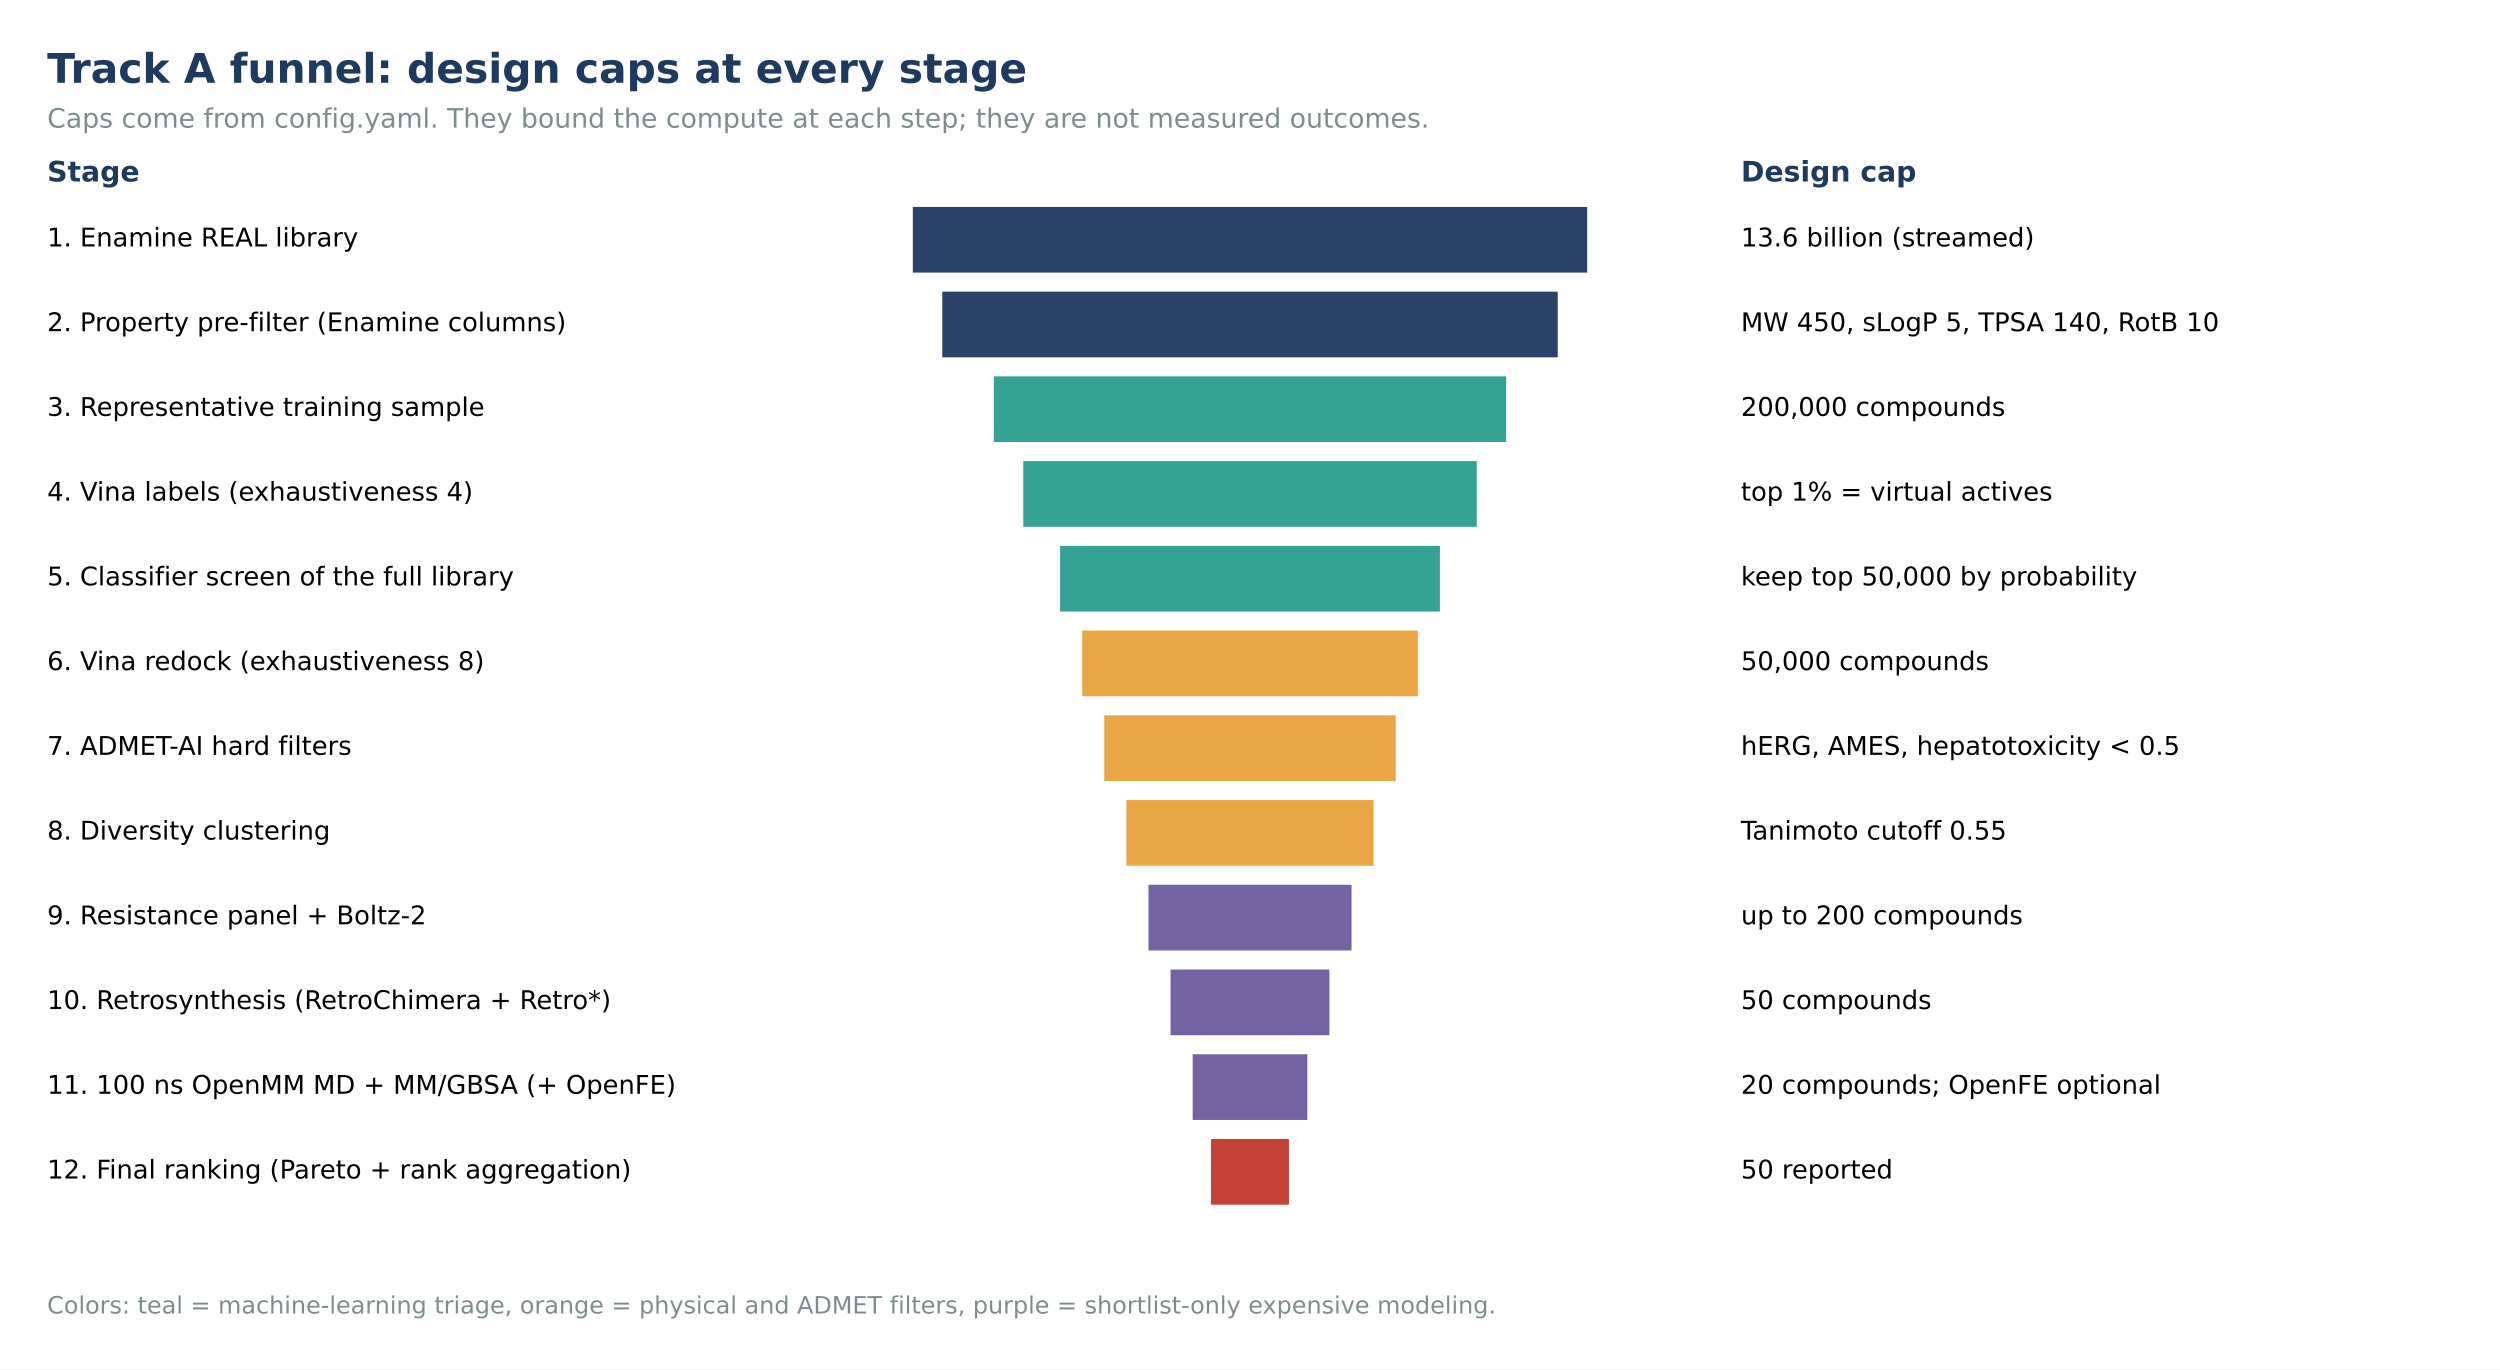
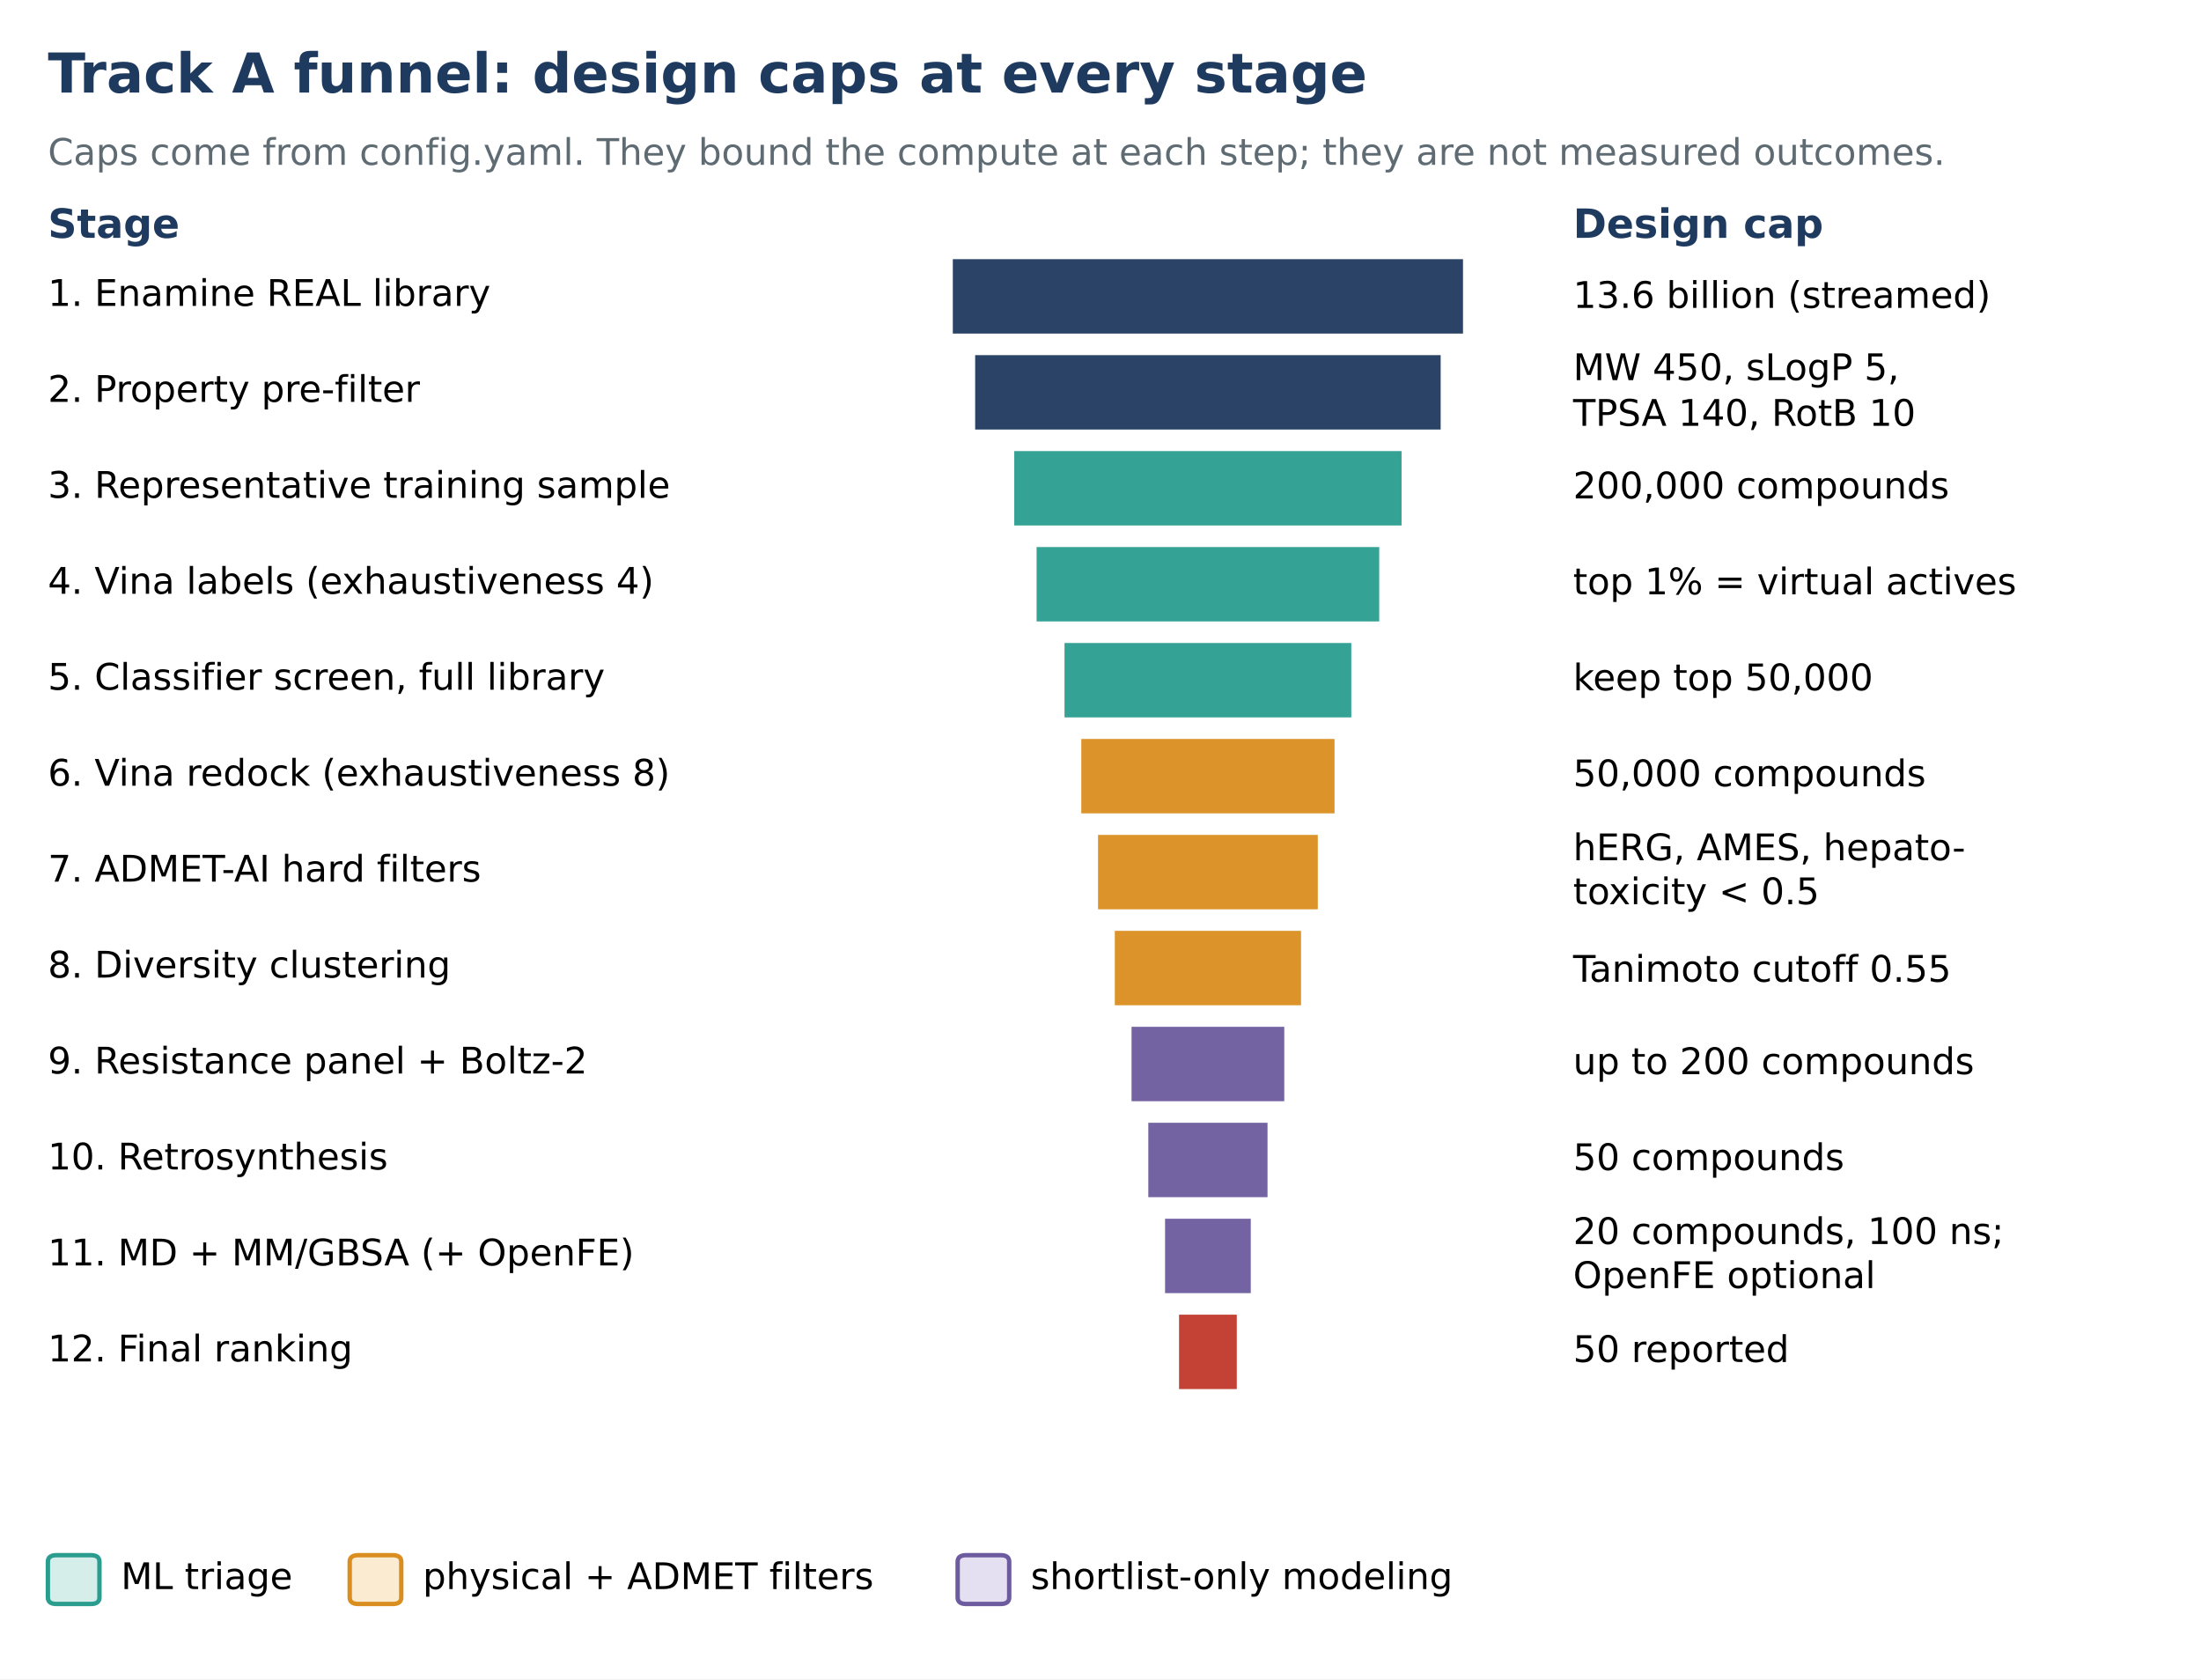
- <svg xmlns="http://www.w3.org/2000/svg" width="795.6pt" height="435.744pt" viewBox="0 0 795.6 435.744" version="1.1">
+ <svg xmlns="http://www.w3.org/2000/svg" width="600.3pt" height="457.92pt" viewBox="0 0 600.3 457.92" version="1.1">
  <defs>
    <style type="text/css">*{stroke-linejoin: round; stroke-linecap: butt}</style>
  </defs>
  <g id="figure_1">
    <g id="patch_1">
-       <path d="M 0 435.744  L 795.6 435.744  L 795.6 0  L 0 0  z " style="fill: #ffffff" />
+       <path d="M 0 457.92  L 600.3 457.92  L 600.3 0  L 0 0  z " style="fill: #ffffff" />
    </g>
    <g id="axes_1">
      <g id="patch_2">
-         <path d="M 289.994 87.255  L 505.606 87.255  L 505.606 65.345  L 289.994 65.345  z " clip-path="url(#p2fb9b09ad7)" style="fill: #1f3a5f; opacity: 0.95; stroke: #ffffff; stroke-linejoin: miter" />
+         <path d="M 259.371 91.469  L 399.519 91.469  L 399.519 70.18  L 259.371 70.18  z " clip-path="url(#pfd46760902)" style="fill: #1f3a5f; opacity: 0.95; stroke: #ffffff; stroke-linejoin: miter" />
      </g>
      <g id="patch_3">
-         <path d="M 299.369 114.221  L 496.231 114.221  L 496.231 92.311  L 299.369 92.311  z " clip-path="url(#p2fb9b09ad7)" style="fill: #1f3a5f; opacity: 0.95; stroke: #ffffff; stroke-linejoin: miter" />
+         <path d="M 265.465 117.636  L 393.425 117.636  L 393.425 96.348  L 265.465 96.348  z " clip-path="url(#pfd46760902)" style="fill: #1f3a5f; opacity: 0.95; stroke: #ffffff; stroke-linejoin: miter" />
      </g>
      <g id="patch_4">
-         <path d="M 315.774 141.187  L 479.826 141.187  L 479.826 119.278  L 315.774 119.278  z " clip-path="url(#p2fb9b09ad7)" style="fill: #2a9d8f; opacity: 0.95; stroke: #ffffff; stroke-linejoin: miter" />
+         <path d="M 276.128 143.804  L 382.762 143.804  L 382.762 122.515  L 276.128 122.515  z " clip-path="url(#pfd46760902)" style="fill: #2a9d8f; opacity: 0.95; stroke: #ffffff; stroke-linejoin: miter" />
      </g>
      <g id="patch_5">
-         <path d="M 325.148 168.153  L 470.452 168.153  L 470.452 146.244  L 325.148 146.244  z " clip-path="url(#p2fb9b09ad7)" style="fill: #2a9d8f; opacity: 0.95; stroke: #ffffff; stroke-linejoin: miter" />
+         <path d="M 282.221 169.972  L 376.669 169.972  L 376.669 148.683  L 282.221 148.683  z " clip-path="url(#pfd46760902)" style="fill: #2a9d8f; opacity: 0.95; stroke: #ffffff; stroke-linejoin: miter" />
      </g>
      <g id="patch_6">
-         <path d="M 336.866 195.119  L 458.734 195.119  L 458.734 173.21  L 336.866 173.21  z " clip-path="url(#p2fb9b09ad7)" style="fill: #2a9d8f; opacity: 0.95; stroke: #ffffff; stroke-linejoin: miter" />
+         <path d="M 289.838 196.14  L 369.052 196.14  L 369.052 174.851  L 289.838 174.851  z " clip-path="url(#pfd46760902)" style="fill: #2a9d8f; opacity: 0.95; stroke: #ffffff; stroke-linejoin: miter" />
      </g>
      <g id="patch_7">
-         <path d="M 343.897 222.085  L 451.703 222.085  L 451.703 200.176  L 343.897 200.176  z " clip-path="url(#p2fb9b09ad7)" style="fill: #e9a23b; opacity: 0.95; stroke: #ffffff; stroke-linejoin: miter" />
+         <path d="M 294.408 222.307  L 364.482 222.307  L 364.482 201.018  L 294.408 201.018  z " clip-path="url(#pfd46760902)" style="fill: #d98e1f; opacity: 0.95; stroke: #ffffff; stroke-linejoin: miter" />
      </g>
      <g id="patch_8">
-         <path d="M 350.928 249.051  L 444.672 249.051  L 444.672 227.142  L 350.928 227.142  z " clip-path="url(#p2fb9b09ad7)" style="fill: #e9a23b; opacity: 0.95; stroke: #ffffff; stroke-linejoin: miter" />
+         <path d="M 298.978 248.475  L 359.912 248.475  L 359.912 227.186  L 298.978 227.186  z " clip-path="url(#pfd46760902)" style="fill: #d98e1f; opacity: 0.95; stroke: #ffffff; stroke-linejoin: miter" />
      </g>
      <g id="patch_9">
-         <path d="M 357.959 276.017  L 437.641 276.017  L 437.641 254.108  L 357.959 254.108  z " clip-path="url(#p2fb9b09ad7)" style="fill: #e9a23b; opacity: 0.95; stroke: #ffffff; stroke-linejoin: miter" />
+         <path d="M 303.548 274.643  L 355.342 274.643  L 355.342 253.354  L 303.548 253.354  z " clip-path="url(#pfd46760902)" style="fill: #d98e1f; opacity: 0.95; stroke: #ffffff; stroke-linejoin: miter" />
      </g>
      <g id="patch_10">
-         <path d="M 364.99 302.983  L 430.61 302.983  L 430.61 281.074  L 364.99 281.074  z " clip-path="url(#p2fb9b09ad7)" style="fill: #6c5b9e; opacity: 0.95; stroke: #ffffff; stroke-linejoin: miter" />
+         <path d="M 308.118 300.81  L 350.772 300.81  L 350.772 279.521  L 308.118 279.521  z " clip-path="url(#pfd46760902)" style="fill: #6c5b9e; opacity: 0.95; stroke: #ffffff; stroke-linejoin: miter" />
      </g>
      <g id="patch_11">
-         <path d="M 372.02 329.95  L 423.58 329.95  L 423.58 308.04  L 372.02 308.04  z " clip-path="url(#p2fb9b09ad7)" style="fill: #6c5b9e; opacity: 0.95; stroke: #ffffff; stroke-linejoin: miter" />
+         <path d="M 312.688 326.978  L 346.202 326.978  L 346.202 305.689  L 312.688 305.689  z " clip-path="url(#pfd46760902)" style="fill: #6c5b9e; opacity: 0.95; stroke: #ffffff; stroke-linejoin: miter" />
      </g>
      <g id="patch_12">
-         <path d="M 379.051 356.916  L 416.549 356.916  L 416.549 335.006  L 379.051 335.006  z " clip-path="url(#p2fb9b09ad7)" style="fill: #6c5b9e; opacity: 0.95; stroke: #ffffff; stroke-linejoin: miter" />
+         <path d="M 317.258 353.146  L 341.632 353.146  L 341.632 331.857  L 317.258 331.857  z " clip-path="url(#pfd46760902)" style="fill: #6c5b9e; opacity: 0.95; stroke: #ffffff; stroke-linejoin: miter" />
      </g>
      <g id="patch_13">
-         <path d="M 384.91 383.882  L 410.69 383.882  L 410.69 361.972  L 384.91 361.972  z " clip-path="url(#p2fb9b09ad7)" style="fill: #c0392b; opacity: 0.95; stroke: #ffffff; stroke-linejoin: miter" />
+         <path d="M 321.067 379.313  L 337.823 379.313  L 337.823 358.024  L 321.067 358.024  z " clip-path="url(#pfd46760902)" style="fill: #c0392b; opacity: 0.95; stroke: #ffffff; stroke-linejoin: miter" />
+       </g>
+       <g id="patch_14">
+         <path d="M 15.403 437.414  L 24.777 437.414  Q 27.121 437.414 27.121 435.64  L 27.121 425.883  Q 27.121 424.109 24.777 424.109  L 15.403 424.109  Q 13.059 424.109 13.059 425.883  L 13.059 435.64  Q 13.059 437.414 15.403 437.414  z " clip-path="url(#pfd46760902)" style="fill: #d5eeea; stroke: #2a9d8f; stroke-width: 1.2; stroke-linejoin: miter" />
+       </g>
+       <g id="patch_15">
+         <path d="M 97.722 437.414  L 107.096 437.414  Q 109.44 437.414 109.44 435.64  L 109.44 425.883  Q 109.44 424.109 107.096 424.109  L 97.722 424.109  Q 95.378 424.109 95.378 425.883  L 95.378 435.64  Q 95.378 437.414 97.722 437.414  z " clip-path="url(#pfd46760902)" style="fill: #fbebd0; stroke: #d98e1f; stroke-width: 1.2; stroke-linejoin: miter" />
+       </g>
+       <g id="patch_16">
+         <path d="M 263.531 437.414  L 272.906 437.414  Q 275.249 437.414 275.249 435.64  L 275.249 425.883  Q 275.249 424.109 272.906 424.109  L 263.531 424.109  Q 261.188 424.109 261.188 425.883  L 261.188 435.64  Q 261.188 437.414 263.531 437.414  z " clip-path="url(#pfd46760902)" style="fill: #e4dff1; stroke: #6c5b9e; stroke-width: 1.2; stroke-linejoin: miter" />
      </g>
      <g id="text_1">
-         <text style="font-weight: 700; font-size: 13px; font-family: 'DejaVu Sans'; text-anchor: start; fill: #1f3a5f" x="15.012" y="26.348" transform="rotate(-0 15.012 26.34754)">Track A funnel: design caps at every stage</text>
+         <text style="font-weight: 700; font-size: 15px; font-family: 'DejaVu Sans'; text-anchor: start; fill: #1f3a5f" x="13.059" y="25.25" transform="rotate(-0 13.059 25.25046)">Track A funnel: design caps at every stage</text>
      </g>
      <g id="text_2">
-         <text style="font-size: 8.5px; font-family: 'DejaVu Sans'; text-anchor: start; fill: #7f8c8d" x="15.012" y="40.625" transform="rotate(-0 15.012 40.62469)">Caps come from config.yaml. They bound the compute at each step; they are not measured outcomes.</text>
+         <text style="font-size: 10px; font-family: 'DejaVu Sans'; text-anchor: start; fill: #5f6b73" x="13.059" y="44.958" transform="rotate(-0 13.059 44.9578)">Caps come from config.yaml. They bound the compute at each step; they are not measured outcomes.</text>
      </g>
      <g id="text_3">
-         <text style="font-size: 8.2px; font-family: 'DejaVu Sans'; text-anchor: start" x="15.012" y="78.431" transform="rotate(-0 15.012 78.43081)"> 1.  Enamine REAL library</text>
+         <text style="font-weight: 700; font-size: 11px; font-family: 'DejaVu Sans'; text-anchor: start; fill: #1f3a5f" x="13.059" y="64.858" transform="rotate(-0 13.059 64.8576)">Stage</text>
      </g>
      <g id="text_4">
-         <text style="font-size: 8.2px; font-family: 'DejaVu Sans'; text-anchor: start" x="554.04" y="78.431" transform="rotate(-0 554.04 78.43081)">13.6 billion (streamed)</text>
+         <text style="font-weight: 700; font-size: 11px; font-family: 'DejaVu Sans'; text-anchor: start; fill: #1f3a5f" x="429.048" y="64.858" transform="rotate(-0 429.048 64.8576)">Design cap</text>
      </g>
      <g id="text_5">
-         <text style="font-size: 8.2px; font-family: 'DejaVu Sans'; text-anchor: start" x="15.012" y="105.397" transform="rotate(-0 15.012 105.3968)"> 2.  Property pre-filter (Enamine columns)</text>
+         <text style="font-size: 10px; font-family: 'DejaVu Sans'; text-anchor: start" x="13.059" y="83.422" transform="rotate(-0 13.059 83.42237)"> 1.  Enamine REAL library</text>
      </g>
      <g id="text_6">
-         <text style="font-size: 8.2px; font-family: 'DejaVu Sans'; text-anchor: start" x="554.04" y="105.397" transform="rotate(-0 554.04 105.3965)">MW 450, sLogP 5, TPSA 140, RotB 10</text>
+         <text style="font-size: 10px; font-family: 'DejaVu Sans'; text-anchor: start" x="429.048" y="83.964" transform="rotate(-0 429.048 83.96416)">13.6 billion (streamed)</text>
      </g>
      <g id="text_7">
-         <text style="font-size: 8.2px; font-family: 'DejaVu Sans'; text-anchor: start" x="15.012" y="132.363" transform="rotate(-0 15.012 132.3628)"> 3.  Representative training sample</text>
+         <text style="font-size: 10px; font-family: 'DejaVu Sans'; text-anchor: start" x="13.059" y="109.59" transform="rotate(-0 13.059 109.59)"> 2.  Property pre-filter</text>
      </g>
      <g id="text_8">
-         <text style="font-size: 8.2px; font-family: 'DejaVu Sans'; text-anchor: start" x="554.04" y="132.363" transform="rotate(-0 554.04 132.3628)">200,000 compounds</text>
+         <text style="font-size: 10px; font-family: 'DejaVu Sans'" transform="translate(429.048 103.6631)">MW 450, sLogP 5,</text>
+         <text style="font-size: 10px; font-family: 'DejaVu Sans'" transform="translate(429.048 116.1217)">TPSA 140, RotB 10</text>
      </g>
      <g id="text_9">
-         <text style="font-size: 8.2px; font-family: 'DejaVu Sans'; text-anchor: start" x="15.012" y="159.329" transform="rotate(-0 15.012 159.3289)"> 4.  Vina labels (exhaustiveness 4)</text>
+         <text style="font-size: 10px; font-family: 'DejaVu Sans'; text-anchor: start" x="13.059" y="135.758" transform="rotate(-0 13.059 135.7577)"> 3.  Representative training sample</text>
      </g>
      <g id="text_10">
-         <text style="font-size: 8.2px; font-family: 'DejaVu Sans'; text-anchor: start" x="554.04" y="159.329" transform="rotate(-0 554.04 159.3289)">top 1% = virtual actives</text>
+         <text style="font-size: 10px; font-family: 'DejaVu Sans'; text-anchor: start" x="429.048" y="135.919" transform="rotate(-0 429.048 135.9191)">200,000 compounds</text>
      </g>
      <g id="text_11">
-         <text style="font-size: 8.2px; font-family: 'DejaVu Sans'; text-anchor: start" x="15.012" y="186.295" transform="rotate(-0 15.012 186.2949)"> 5.  Classifier screen of the full library</text>
+         <text style="font-size: 10px; font-family: 'DejaVu Sans'; text-anchor: start" x="13.059" y="161.925" transform="rotate(-0 13.059 161.9254)"> 4.  Vina labels (exhaustiveness 4)</text>
      </g>
      <g id="text_12">
-         <text style="font-size: 8.2px; font-family: 'DejaVu Sans'; text-anchor: start" x="554.04" y="186.295" transform="rotate(-0 554.04 186.2949)">keep top 50,000 by probability</text>
+         <text style="font-size: 10px; font-family: 'DejaVu Sans'; text-anchor: start" x="429.048" y="162.087" transform="rotate(-0 429.048 162.0867)">top 1% = virtual actives</text>
      </g>
      <g id="text_13">
-         <text style="font-size: 8.2px; font-family: 'DejaVu Sans'; text-anchor: start" x="15.012" y="213.261" transform="rotate(-0 15.012 213.2609)"> 6.  Vina redock (exhaustiveness 8)</text>
+         <text style="font-size: 10px; font-family: 'DejaVu Sans'; text-anchor: start" x="13.059" y="188.093" transform="rotate(-0 13.059 188.0931)"> 5.  Classifier screen, full library</text>
      </g>
      <g id="text_14">
-         <text style="font-size: 8.2px; font-family: 'DejaVu Sans'; text-anchor: start" x="554.04" y="213.261" transform="rotate(-0 554.04 213.2609)">50,000 compounds</text>
+         <text style="font-size: 10px; font-family: 'DejaVu Sans'; text-anchor: start" x="429.048" y="188.254" transform="rotate(-0 429.048 188.2544)">keep top 50,000</text>
      </g>
      <g id="text_15">
-         <text style="font-size: 8.2px; font-family: 'DejaVu Sans'; text-anchor: start" x="15.012" y="240.227" transform="rotate(-0 15.012 240.2269)"> 7.  ADMET-AI hard filters</text>
+         <text style="font-size: 10px; font-family: 'DejaVu Sans'; text-anchor: start" x="13.059" y="214.261" transform="rotate(-0 13.059 214.2608)"> 6.  Vina redock (exhaustiveness 8)</text>
      </g>
      <g id="text_16">
-         <text style="font-size: 8.2px; font-family: 'DejaVu Sans'; text-anchor: start" x="554.04" y="240.227" transform="rotate(-0 554.04 240.2269)">hERG, AMES, hepatotoxicity &lt; 0.5</text>
+         <text style="font-size: 10px; font-family: 'DejaVu Sans'; text-anchor: start" x="429.048" y="214.422" transform="rotate(-0 429.048 214.4221)">50,000 compounds</text>
      </g>
      <g id="text_17">
-         <text style="font-size: 8.2px; font-family: 'DejaVu Sans'; text-anchor: start" x="15.012" y="267.193" transform="rotate(-0 15.012 267.1929)"> 8.  Diversity clustering</text>
+         <text style="font-size: 10px; font-family: 'DejaVu Sans'; text-anchor: start" x="13.059" y="240.428" transform="rotate(-0 13.059 240.4284)"> 7.  ADMET-AI hard filters</text>
      </g>
      <g id="text_18">
-         <text style="font-size: 8.2px; font-family: 'DejaVu Sans'; text-anchor: start" x="554.04" y="267.193" transform="rotate(-0 554.04 267.1929)">Tanimoto cutoff 0.55</text>
+         <text style="font-size: 10px; font-family: 'DejaVu Sans'" transform="translate(429.048 234.5898)">hERG, AMES, hepato-</text>
+         <text style="font-size: 10px; font-family: 'DejaVu Sans'" transform="translate(429.048 246.5898)">toxicity &lt; 0.5</text>
      </g>
      <g id="text_19">
-         <text style="font-size: 8.2px; font-family: 'DejaVu Sans'; text-anchor: start" x="15.012" y="294.159" transform="rotate(-0 15.012 294.1589)"> 9.  Resistance panel + Boltz-2</text>
+         <text style="font-size: 10px; font-family: 'DejaVu Sans'; text-anchor: start" x="13.059" y="266.596" transform="rotate(-0 13.059 266.5961)"> 8.  Diversity clustering</text>
      </g>
      <g id="text_20">
-         <text style="font-size: 8.2px; font-family: 'DejaVu Sans'; text-anchor: start" x="554.04" y="294.159" transform="rotate(-0 554.04 294.1589)">up to 200 compounds</text>
+         <text style="font-size: 10px; font-family: 'DejaVu Sans'; text-anchor: start" x="429.048" y="267.726" transform="rotate(-0 429.048 267.7262)">Tanimoto cutoff 0.55</text>
      </g>
      <g id="text_21">
-         <text style="font-size: 8.2px; font-family: 'DejaVu Sans'; text-anchor: start" x="15.012" y="321.125" transform="rotate(-0 15.012 321.125)">10.  Retrosynthesis (RetroChimera + Retro*)</text>
+         <text style="font-size: 10px; font-family: 'DejaVu Sans'; text-anchor: start" x="13.059" y="292.764" transform="rotate(-0 13.059 292.7638)"> 9.  Resistance panel + Boltz-2</text>
      </g>
      <g id="text_22">
-         <text style="font-size: 8.2px; font-family: 'DejaVu Sans'; text-anchor: start" x="554.04" y="321.125" transform="rotate(-0 554.04 321.125)">50 compounds</text>
+         <text style="font-size: 10px; font-family: 'DejaVu Sans'; text-anchor: start" x="429.048" y="292.925" transform="rotate(-0 429.048 292.9251)">up to 200 compounds</text>
      </g>
      <g id="text_23">
-         <text style="font-size: 8.2px; font-family: 'DejaVu Sans'; text-anchor: start" x="15.012" y="348.091" transform="rotate(-0 15.012 348.0907)">11.  100 ns OpenMM MD + MM/GBSA (+ OpenFE)</text>
+         <text style="font-size: 10px; font-family: 'DejaVu Sans'; text-anchor: start" x="13.059" y="318.931" transform="rotate(-0 13.059 318.9315)">10.  Retrosynthesis</text>
      </g>
      <g id="text_24">
-         <text style="font-size: 8.2px; font-family: 'DejaVu Sans'; text-anchor: start" x="554.04" y="348.091" transform="rotate(-0 554.04 348.091)">20 compounds; OpenFE optional</text>
+         <text style="font-size: 10px; font-family: 'DejaVu Sans'; text-anchor: start" x="429.048" y="319.093" transform="rotate(-0 429.048 319.0928)">50 compounds</text>
      </g>
      <g id="text_25">
-         <text style="font-size: 8.2px; font-family: 'DejaVu Sans'; text-anchor: start" x="15.012" y="375.057" transform="rotate(-0 15.012 375.057)">12.  Final ranking (Pareto + rank aggregation)</text>
+         <text style="font-size: 10px; font-family: 'DejaVu Sans'; text-anchor: start" x="13.059" y="345.099" transform="rotate(-0 13.059 345.0988)">11.  MD + MM/GBSA (+ OpenFE)</text>
      </g>
      <g id="text_26">
-         <text style="font-size: 8.2px; font-family: 'DejaVu Sans'; text-anchor: start" x="554.04" y="375.057" transform="rotate(-0 554.04 375.057)">50 reported</text>
+         <text style="font-size: 10px; font-family: 'DejaVu Sans'" transform="translate(429.048 339.2605)">20 compounds, 100 ns;</text>
+         <text style="font-size: 10px; font-family: 'DejaVu Sans'" transform="translate(429.048 351.2605)">OpenFE optional</text>
      </g>
      <g id="text_27">
-         <text style="font-weight: 700; font-size: 9px; font-family: 'DejaVu Sans'; text-anchor: start; fill: #1f3a5f" x="554.04" y="57.761" transform="rotate(-0 554.04 57.76128)">Design cap</text>
+         <text style="font-size: 10px; font-family: 'DejaVu Sans'; text-anchor: start" x="13.059" y="371.267" transform="rotate(-0 13.059 371.2668)">12.  Final ranking</text>
      </g>
      <g id="text_28">
-         <text style="font-weight: 700; font-size: 9px; font-family: 'DejaVu Sans'; text-anchor: start; fill: #1f3a5f" x="15.012" y="57.761" transform="rotate(-0 15.012 57.76128)">Stage</text>
+         <text style="font-size: 10px; font-family: 'DejaVu Sans'; text-anchor: start" x="429.048" y="371.428" transform="rotate(-0 429.048 371.4282)">50 reported</text>
      </g>
      <g id="text_29">
-         <text style="font-size: 7.6px; font-family: 'DejaVu Sans'; text-anchor: start; fill: #7f8c8d" x="15.012" y="418.01" transform="rotate(-0 15.012 418.0104)">Colors: teal = machine-learning triage, orange = physical and ADMET filters, purple = shortlist-only expensive modeling.</text>
+         <text style="font-size: 10px; font-family: 'DejaVu Sans'; text-anchor: start" x="32.98" y="433.36" transform="rotate(-0 32.9796 433.3596)">ML triage</text>
+       </g>
+       <g id="text_30">
+         <text style="font-size: 10px; font-family: 'DejaVu Sans'; text-anchor: start" x="115.299" y="433.36" transform="rotate(-0 115.2986 433.3596)">physical + ADMET filters</text>
+       </g>
+       <g id="text_31">
+         <text style="font-size: 10px; font-family: 'DejaVu Sans'; text-anchor: start" x="281.108" y="433.36" transform="rotate(-0 281.1082 433.3596)">shortlist-only modeling</text>
      </g>
    </g>
  </g>
  <defs>
-     <clipPath id="p2fb9b09ad7">
-       <rect x="7.2" y="7.2" width="781.2" height="421.344" />
+     <clipPath id="pfd46760902">
+       <rect x="7.2" y="7.2" width="585.9" height="443.52" />
    </clipPath>
  </defs>
</svg>
